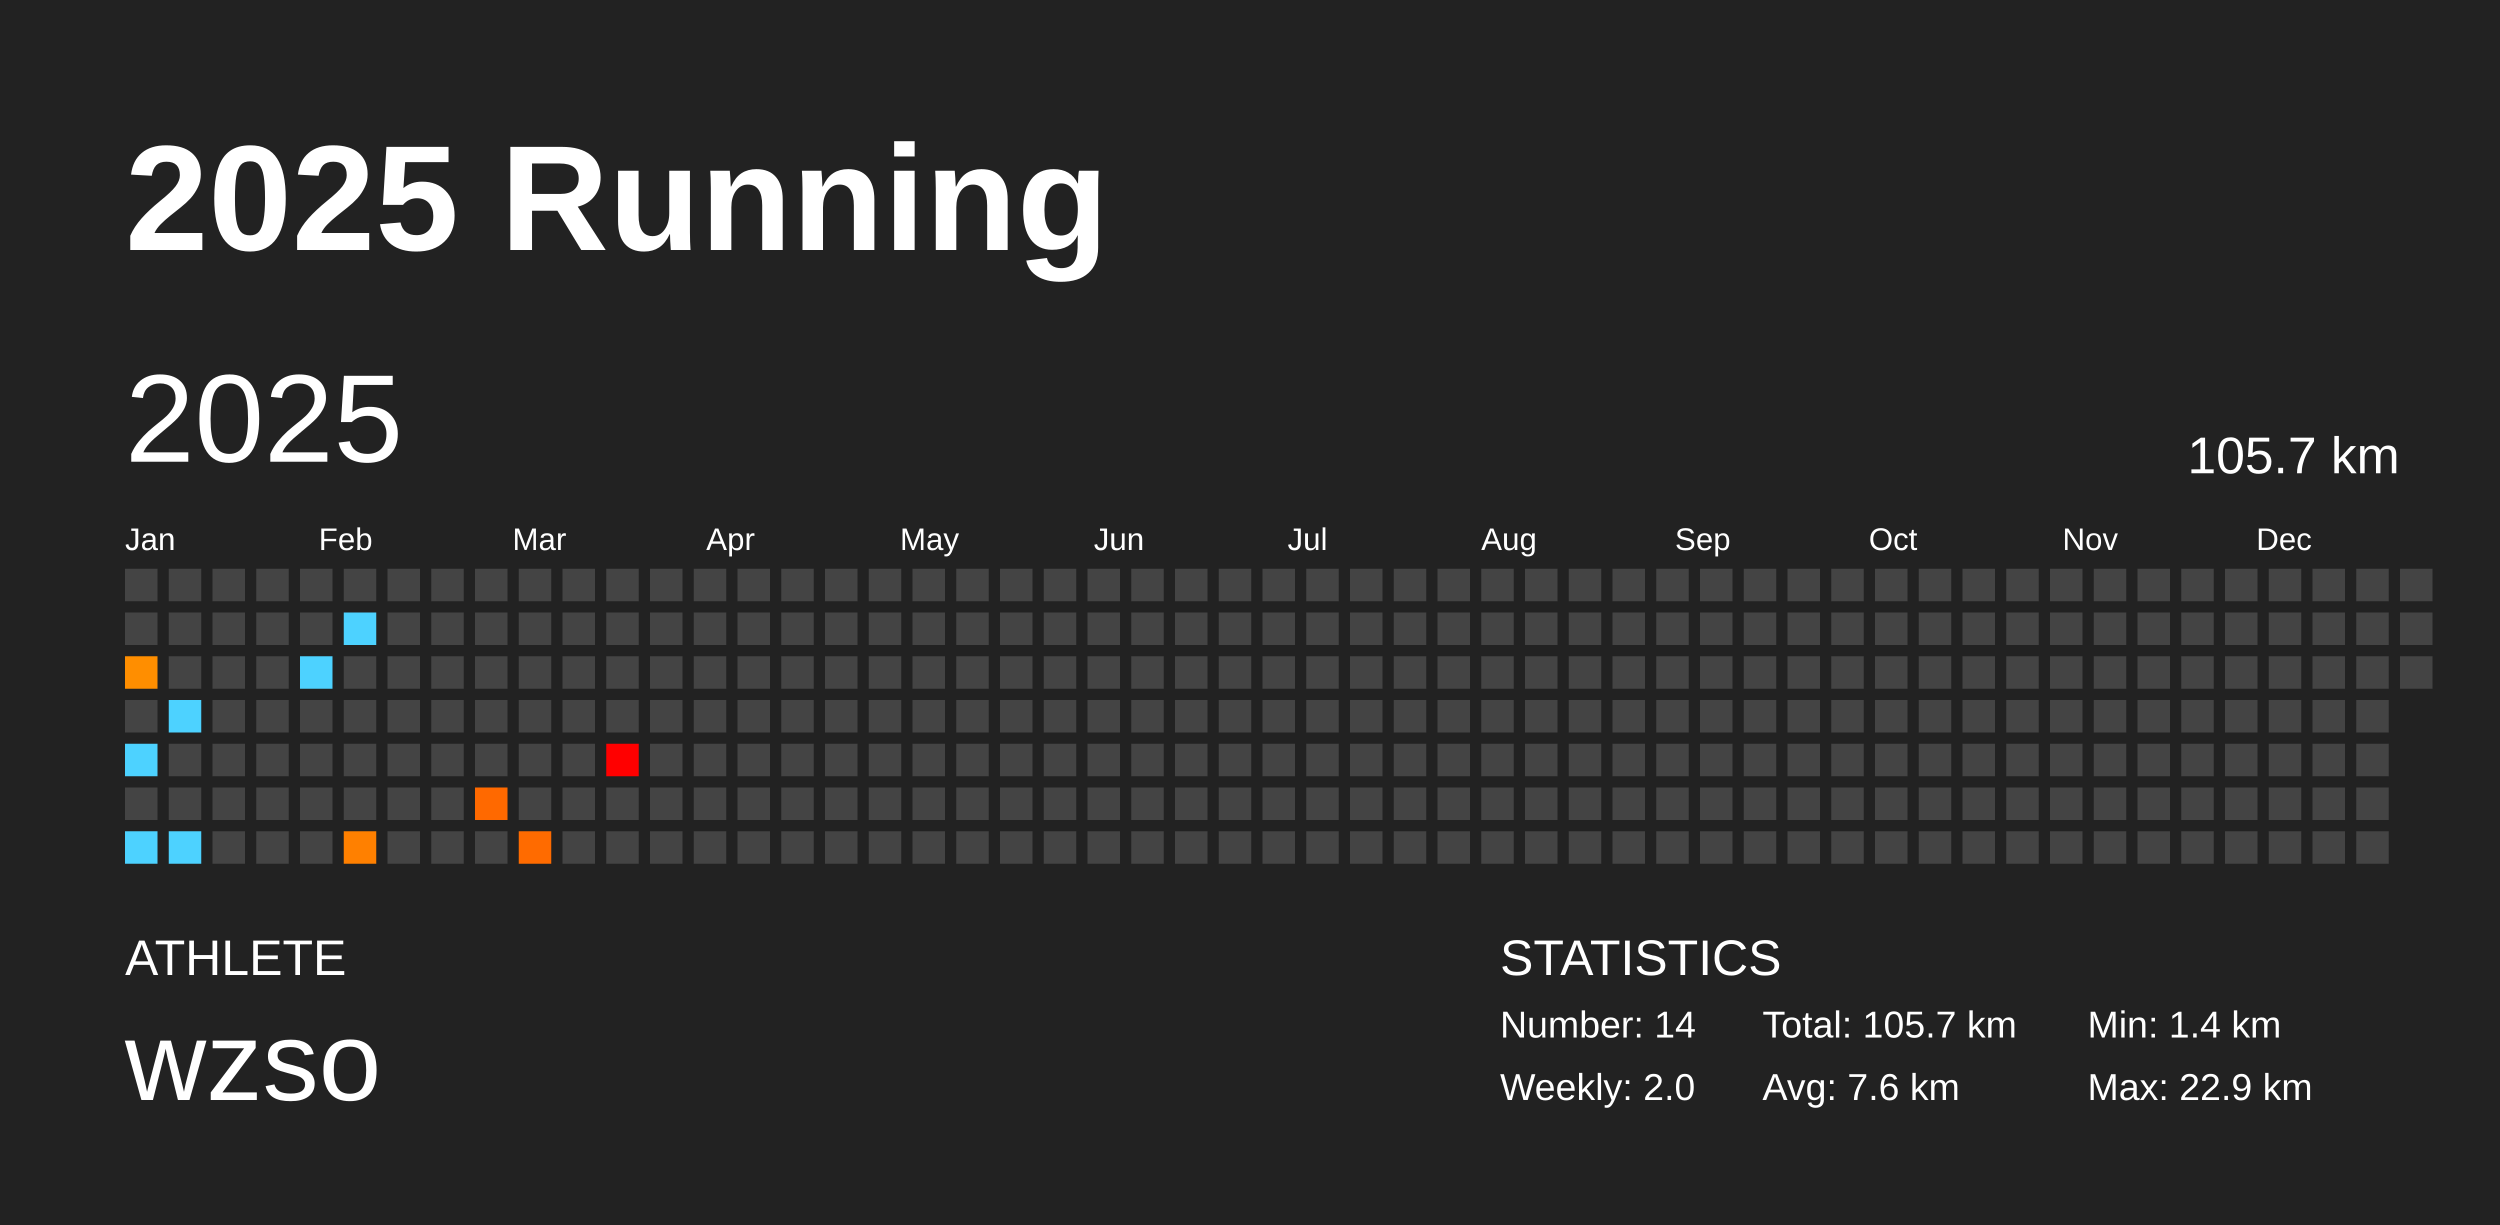
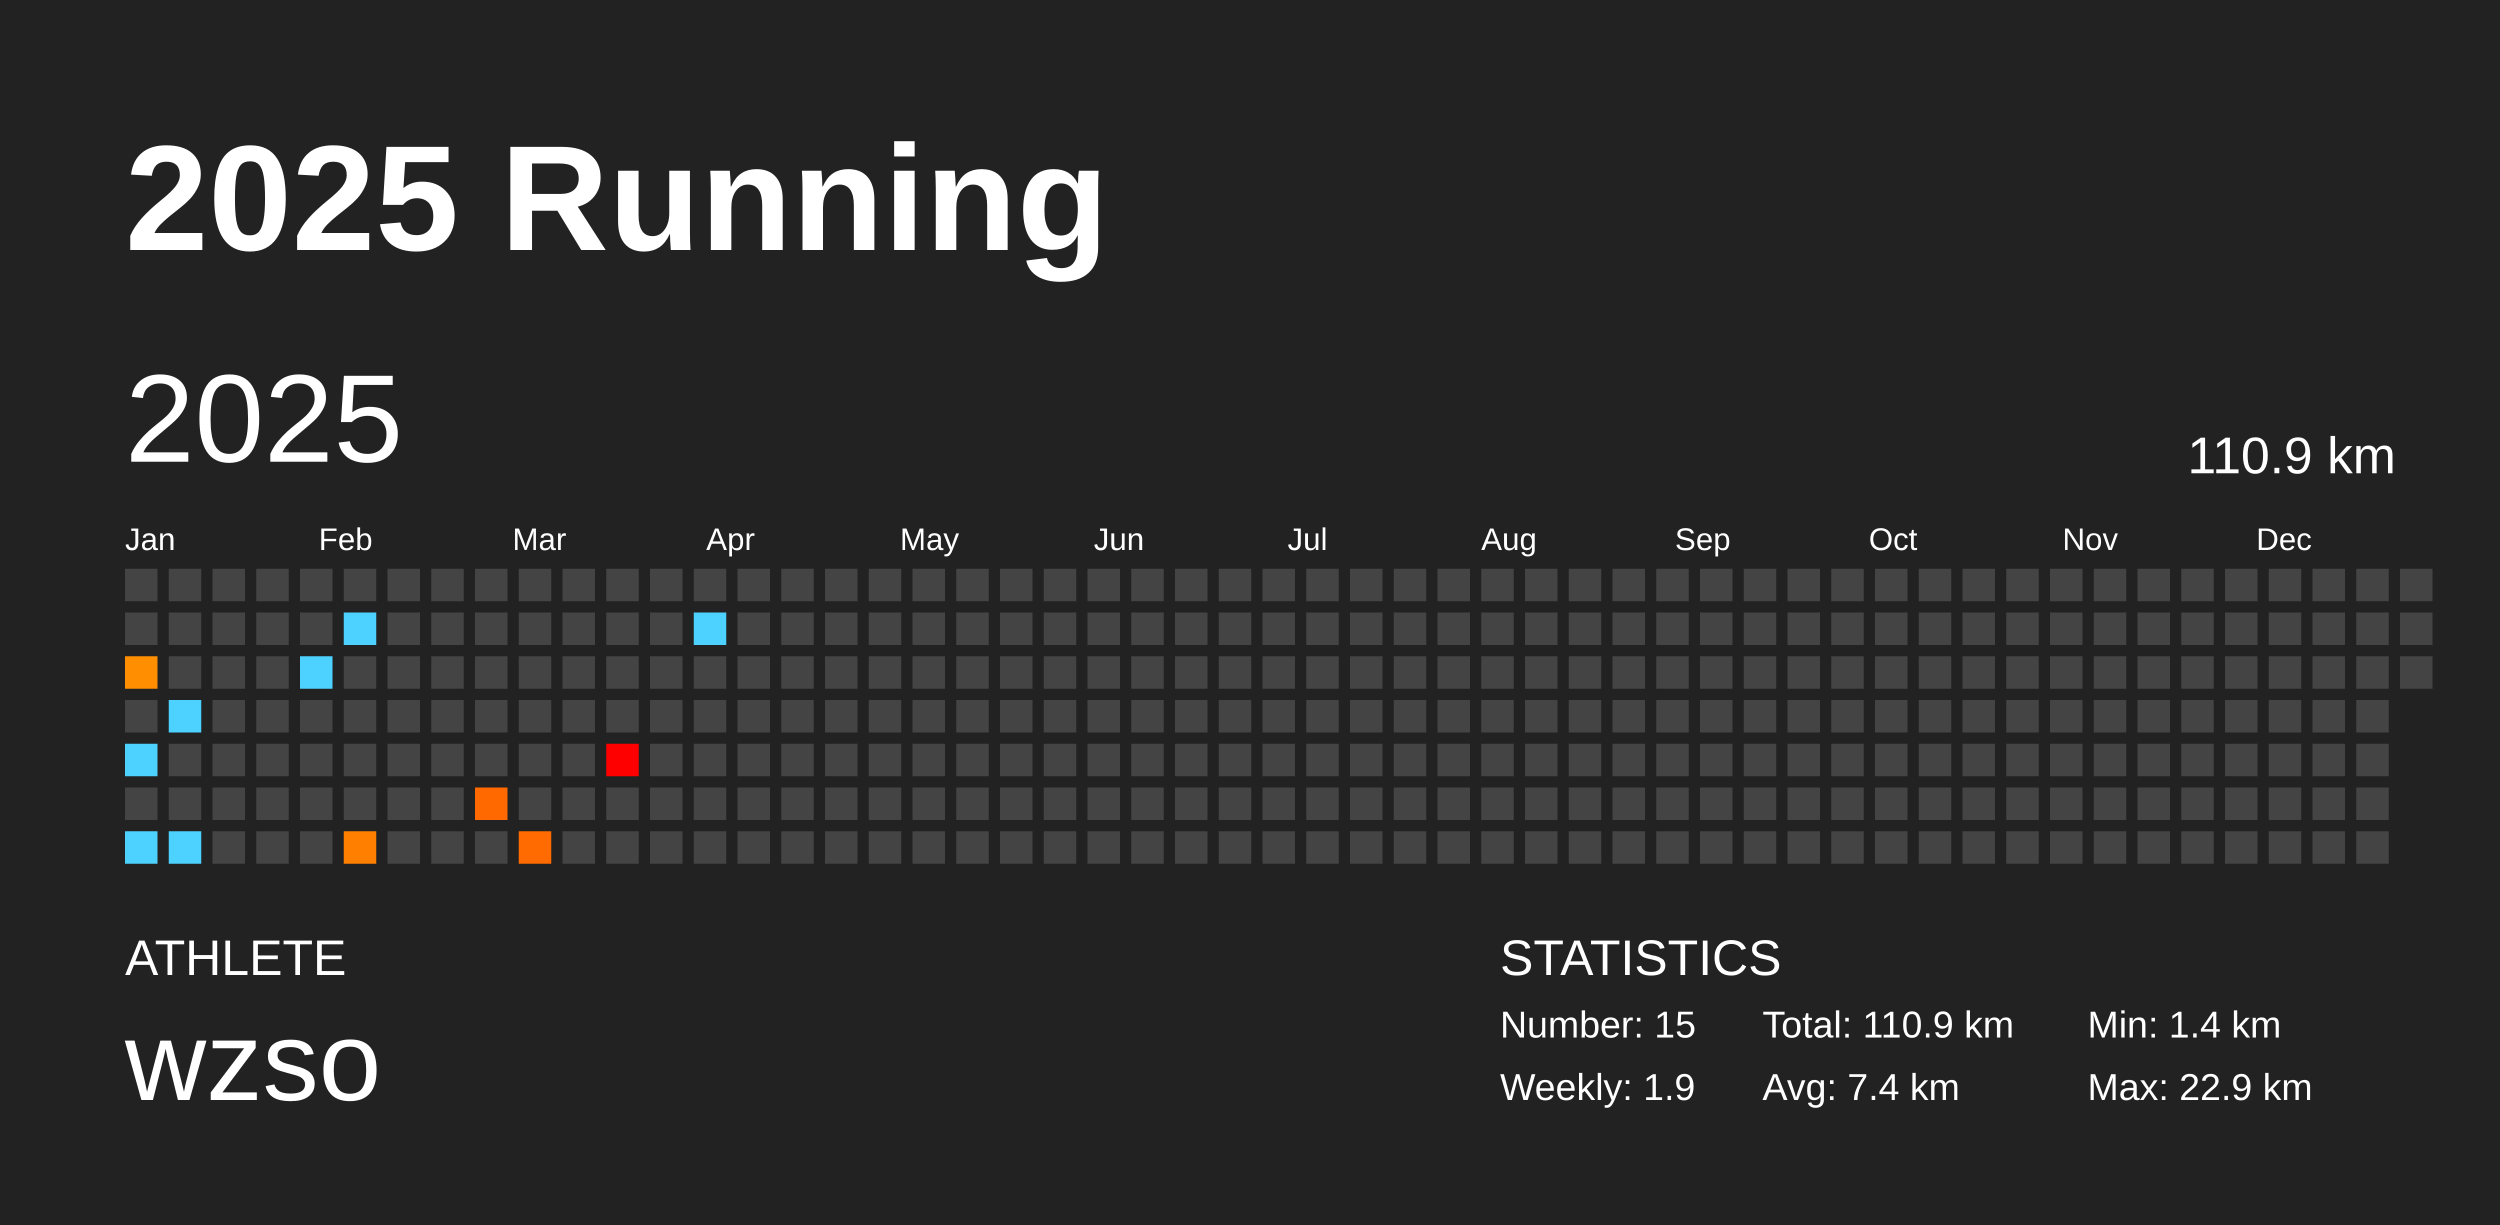
<svg xmlns="http://www.w3.org/2000/svg" baseProfile="full" height="98mm" version="1.1" viewBox="0,0,200,98" width="200mm">
  <defs />
  <rect fill="#222222" height="98" width="200" x="0" y="0" />
  <text fill="#FFFFFF" style="font-size:12px; font-family:Arial; font-weight:bold;" x="10" y="20">2025 Running</text>
  <text fill="#FFFFFF" style="font-size:4px; font-family:Arial" x="10" y="78">ATHLETE</text>
  <text fill="#FFFFFF" style="font-size:9px; font-family:Arial" x="10" y="88">wzso</text>
  <text fill="#FFFFFF" style="font-size:4px; font-family:Arial" x="120" y="78">STATISTICS</text>
-   <text fill="#FFFFFF" style="font-size:3px; font-family:Arial" x="120" y="83">Number: 14</text>
-   <text fill="#FFFFFF" style="font-size:3px; font-family:Arial" x="120" y="88">Weekly: 2.0</text>
-   <text fill="#FFFFFF" style="font-size:3px; font-family:Arial" x="141" y="83">Total: 105.7 km</text>
-   <text fill="#FFFFFF" style="font-size:3px; font-family:Arial" x="141" y="88">Avg: 7.6 km</text>
+   <text fill="#FFFFFF" style="font-size:3px; font-family:Arial" x="120" y="83">Number: 15</text>
+   <text fill="#FFFFFF" style="font-size:3px; font-family:Arial" x="120" y="88">Weekly: 1.9</text>
+   <text fill="#FFFFFF" style="font-size:3px; font-family:Arial" x="141" y="83">Total: 110.9 km</text>
+   <text fill="#FFFFFF" style="font-size:3px; font-family:Arial" x="141" y="88">Avg: 7.4 km</text>
  <text fill="#FFFFFF" style="font-size:3px; font-family:Arial" x="167" y="83">Min: 1.4 km</text>
  <text fill="#FFFFFF" style="font-size:3px; font-family:Arial" x="167" y="88">Max: 22.9 km</text>
  <text dominant-baseline="hanging" fill="#FFFFFF" style="font-size:10.0px; font-family:Arial;" x="10" y="30">2025</text>
-   <text dominant-baseline="hanging" fill="#FFFFFF" style="font-size:4.125px; font-family:Arial;" x="175" y="35">105.7 km</text>
+   <text dominant-baseline="hanging" fill="#FFFFFF" style="font-size:4.125px; font-family:Arial;" x="175" y="35">110.9 km</text>
  <text fill="#FFFFFF" style="font-size:2.5px; font-family:Arial" x="10.0" y="44">Jan</text>
  <text fill="#FFFFFF" style="font-size:2.5px; font-family:Arial" x="25.5" y="44">Feb</text>
  <text fill="#FFFFFF" style="font-size:2.5px; font-family:Arial" x="41.0" y="44">Mar</text>
  <text fill="#FFFFFF" style="font-size:2.5px; font-family:Arial" x="56.5" y="44">Apr</text>
  <text fill="#FFFFFF" style="font-size:2.5px; font-family:Arial" x="72.0" y="44">May</text>
  <text fill="#FFFFFF" style="font-size:2.5px; font-family:Arial" x="87.5" y="44">Jun</text>
  <text fill="#FFFFFF" style="font-size:2.5px; font-family:Arial" x="103.0" y="44">Jul</text>
  <text fill="#FFFFFF" style="font-size:2.5px; font-family:Arial" x="118.5" y="44">Aug</text>
  <text fill="#FFFFFF" style="font-size:2.5px; font-family:Arial" x="134.0" y="44">Sep</text>
  <text fill="#FFFFFF" style="font-size:2.5px; font-family:Arial" x="149.5" y="44">Oct</text>
  <text fill="#FFFFFF" style="font-size:2.5px; font-family:Arial" x="165.0" y="44">Nov</text>
  <text fill="#FFFFFF" style="font-size:2.5px; font-family:Arial" x="180.5" y="44">Dec</text>
  <rect fill="#444444" height="2.6" width="2.6" x="10.0" y="45.5" />
  <rect fill="#444444" height="2.6" width="2.6" x="10.0" y="49.0" />
  <rect fill="#ff8e00" height="2.6" width="2.6" x="10.0" y="52.5" />
  <rect fill="#444444" height="2.6" width="2.6" x="10.0" y="56.0" />
  <rect fill="#4dd2ff" height="2.6" width="2.6" x="10.0" y="59.5" />
  <rect fill="#444444" height="2.6" width="2.6" x="10.0" y="63.0" />
  <rect fill="#4dd2ff" height="2.6" width="2.6" x="10.0" y="66.5" />
  <rect fill="#444444" height="2.6" width="2.6" x="13.5" y="45.5" />
  <rect fill="#444444" height="2.6" width="2.6" x="13.5" y="49.0" />
  <rect fill="#444444" height="2.6" width="2.6" x="13.5" y="52.5" />
  <rect fill="#4dd2ff" height="2.6" width="2.6" x="13.5" y="56.0" />
  <rect fill="#444444" height="2.6" width="2.6" x="13.5" y="59.5" />
  <rect fill="#444444" height="2.6" width="2.6" x="13.5" y="63.0" />
  <rect fill="#4dd2ff" height="2.6" width="2.6" x="13.5" y="66.5" />
  <rect fill="#444444" height="2.6" width="2.6" x="17.0" y="45.5" />
  <rect fill="#444444" height="2.6" width="2.6" x="17.0" y="49.0" />
  <rect fill="#444444" height="2.6" width="2.6" x="17.0" y="52.5" />
  <rect fill="#444444" height="2.6" width="2.6" x="17.0" y="56.0" />
  <rect fill="#444444" height="2.6" width="2.6" x="17.0" y="59.5" />
  <rect fill="#444444" height="2.6" width="2.6" x="17.0" y="63.0" />
  <rect fill="#444444" height="2.6" width="2.6" x="17.0" y="66.5" />
  <rect fill="#444444" height="2.6" width="2.6" x="20.5" y="45.5" />
  <rect fill="#444444" height="2.6" width="2.6" x="20.5" y="49.0" />
  <rect fill="#444444" height="2.6" width="2.6" x="20.5" y="52.5" />
  <rect fill="#444444" height="2.6" width="2.6" x="20.5" y="56.0" />
  <rect fill="#444444" height="2.6" width="2.6" x="20.5" y="59.5" />
  <rect fill="#444444" height="2.6" width="2.6" x="20.5" y="63.0" />
  <rect fill="#444444" height="2.6" width="2.6" x="20.5" y="66.5" />
  <rect fill="#444444" height="2.6" width="2.6" x="24.0" y="45.5" />
  <rect fill="#444444" height="2.6" width="2.6" x="24.0" y="49.0" />
  <rect fill="#4dd2ff" height="2.6" width="2.6" x="24.0" y="52.5" />
  <rect fill="#444444" height="2.6" width="2.6" x="24.0" y="56.0" />
  <rect fill="#444444" height="2.6" width="2.6" x="24.0" y="59.5" />
  <rect fill="#444444" height="2.6" width="2.6" x="24.0" y="63.0" />
  <rect fill="#444444" height="2.6" width="2.6" x="24.0" y="66.5" />
  <rect fill="#444444" height="2.6" width="2.6" x="27.5" y="45.5" />
  <rect fill="#4dd2ff" height="2.6" width="2.6" x="27.5" y="49.0" />
  <rect fill="#444444" height="2.6" width="2.6" x="27.5" y="52.5" />
  <rect fill="#444444" height="2.6" width="2.6" x="27.5" y="56.0" />
  <rect fill="#444444" height="2.6" width="2.6" x="27.5" y="59.5" />
  <rect fill="#444444" height="2.6" width="2.6" x="27.5" y="63.0" />
  <rect fill="#ff8000" height="2.6" width="2.6" x="27.5" y="66.5" />
  <rect fill="#444444" height="2.6" width="2.6" x="31.0" y="45.5" />
  <rect fill="#444444" height="2.6" width="2.6" x="31.0" y="49.0" />
  <rect fill="#444444" height="2.6" width="2.6" x="31.0" y="52.5" />
  <rect fill="#444444" height="2.6" width="2.6" x="31.0" y="56.0" />
  <rect fill="#444444" height="2.6" width="2.6" x="31.0" y="59.5" />
  <rect fill="#444444" height="2.6" width="2.6" x="31.0" y="63.0" />
  <rect fill="#444444" height="2.6" width="2.6" x="31.0" y="66.5" />
  <rect fill="#444444" height="2.6" width="2.6" x="34.5" y="45.5" />
  <rect fill="#444444" height="2.6" width="2.6" x="34.5" y="49.0" />
  <rect fill="#444444" height="2.6" width="2.6" x="34.5" y="52.5" />
  <rect fill="#444444" height="2.6" width="2.6" x="34.5" y="56.0" />
  <rect fill="#444444" height="2.6" width="2.6" x="34.5" y="59.5" />
  <rect fill="#444444" height="2.6" width="2.6" x="34.5" y="63.0" />
  <rect fill="#444444" height="2.6" width="2.6" x="34.5" y="66.5" />
  <rect fill="#444444" height="2.6" width="2.6" x="38.0" y="45.5" />
  <rect fill="#444444" height="2.6" width="2.6" x="38.0" y="49.0" />
  <rect fill="#444444" height="2.6" width="2.6" x="38.0" y="52.5" />
  <rect fill="#444444" height="2.6" width="2.6" x="38.0" y="56.0" />
  <rect fill="#444444" height="2.6" width="2.6" x="38.0" y="59.5" />
  <rect fill="#ff6900" height="2.6" width="2.6" x="38.0" y="63.0" />
  <rect fill="#444444" height="2.6" width="2.6" x="38.0" y="66.5" />
  <rect fill="#444444" height="2.6" width="2.6" x="41.5" y="45.5" />
  <rect fill="#444444" height="2.6" width="2.6" x="41.5" y="49.0" />
  <rect fill="#444444" height="2.6" width="2.6" x="41.5" y="52.5" />
  <rect fill="#444444" height="2.6" width="2.6" x="41.5" y="56.0" />
  <rect fill="#444444" height="2.6" width="2.6" x="41.5" y="59.5" />
  <rect fill="#444444" height="2.6" width="2.6" x="41.5" y="63.0" />
  <rect fill="#ff6b00" height="2.6" width="2.6" x="41.5" y="66.5" />
  <rect fill="#444444" height="2.6" width="2.6" x="45.0" y="45.5" />
  <rect fill="#444444" height="2.6" width="2.6" x="45.0" y="49.0" />
  <rect fill="#444444" height="2.6" width="2.6" x="45.0" y="52.5" />
  <rect fill="#444444" height="2.6" width="2.6" x="45.0" y="56.0" />
  <rect fill="#444444" height="2.6" width="2.6" x="45.0" y="59.5" />
  <rect fill="#444444" height="2.6" width="2.6" x="45.0" y="63.0" />
  <rect fill="#444444" height="2.6" width="2.6" x="45.0" y="66.5" />
  <rect fill="#444444" height="2.6" width="2.6" x="48.5" y="45.5" />
  <rect fill="#444444" height="2.6" width="2.6" x="48.5" y="49.0" />
  <rect fill="#444444" height="2.6" width="2.6" x="48.5" y="52.5" />
  <rect fill="#444444" height="2.6" width="2.6" x="48.5" y="56.0" />
  <rect fill="red" height="2.6" width="2.6" x="48.5" y="59.5" />
  <rect fill="#444444" height="2.6" width="2.6" x="48.5" y="63.0" />
  <rect fill="#444444" height="2.6" width="2.6" x="48.5" y="66.5" />
  <rect fill="#444444" height="2.6" width="2.6" x="52.0" y="45.5" />
  <rect fill="#444444" height="2.6" width="2.6" x="52.0" y="49.0" />
  <rect fill="#444444" height="2.6" width="2.6" x="52.0" y="52.5" />
  <rect fill="#444444" height="2.6" width="2.6" x="52.0" y="56.0" />
  <rect fill="#444444" height="2.6" width="2.6" x="52.0" y="59.5" />
  <rect fill="#444444" height="2.6" width="2.6" x="52.0" y="63.0" />
  <rect fill="#444444" height="2.6" width="2.6" x="52.0" y="66.5" />
  <rect fill="#444444" height="2.6" width="2.6" x="55.5" y="45.5" />
-   <rect fill="#444444" height="2.6" width="2.6" x="55.5" y="49.0" />
+   <rect fill="#4dd2ff" height="2.6" width="2.6" x="55.5" y="49.0" />
  <rect fill="#444444" height="2.6" width="2.6" x="55.5" y="52.5" />
  <rect fill="#444444" height="2.6" width="2.6" x="55.5" y="56.0" />
  <rect fill="#444444" height="2.6" width="2.6" x="55.5" y="59.5" />
  <rect fill="#444444" height="2.6" width="2.6" x="55.5" y="63.0" />
  <rect fill="#444444" height="2.6" width="2.6" x="55.5" y="66.5" />
  <rect fill="#444444" height="2.6" width="2.6" x="59.0" y="45.5" />
  <rect fill="#444444" height="2.6" width="2.6" x="59.0" y="49.0" />
  <rect fill="#444444" height="2.6" width="2.6" x="59.0" y="52.5" />
  <rect fill="#444444" height="2.6" width="2.6" x="59.0" y="56.0" />
  <rect fill="#444444" height="2.6" width="2.6" x="59.0" y="59.5" />
  <rect fill="#444444" height="2.6" width="2.6" x="59.0" y="63.0" />
  <rect fill="#444444" height="2.6" width="2.6" x="59.0" y="66.5" />
  <rect fill="#444444" height="2.6" width="2.6" x="62.5" y="45.5" />
  <rect fill="#444444" height="2.6" width="2.6" x="62.5" y="49.0" />
  <rect fill="#444444" height="2.6" width="2.6" x="62.5" y="52.5" />
  <rect fill="#444444" height="2.6" width="2.6" x="62.5" y="56.0" />
  <rect fill="#444444" height="2.6" width="2.6" x="62.5" y="59.5" />
  <rect fill="#444444" height="2.6" width="2.6" x="62.5" y="63.0" />
  <rect fill="#444444" height="2.6" width="2.6" x="62.5" y="66.5" />
  <rect fill="#444444" height="2.6" width="2.6" x="66.0" y="45.5" />
  <rect fill="#444444" height="2.6" width="2.6" x="66.0" y="49.0" />
  <rect fill="#444444" height="2.6" width="2.6" x="66.0" y="52.5" />
  <rect fill="#444444" height="2.6" width="2.6" x="66.0" y="56.0" />
  <rect fill="#444444" height="2.6" width="2.6" x="66.0" y="59.5" />
  <rect fill="#444444" height="2.6" width="2.6" x="66.0" y="63.0" />
  <rect fill="#444444" height="2.6" width="2.6" x="66.0" y="66.5" />
  <rect fill="#444444" height="2.6" width="2.6" x="69.5" y="45.5" />
  <rect fill="#444444" height="2.6" width="2.6" x="69.5" y="49.0" />
  <rect fill="#444444" height="2.6" width="2.6" x="69.5" y="52.5" />
  <rect fill="#444444" height="2.6" width="2.6" x="69.5" y="56.0" />
  <rect fill="#444444" height="2.6" width="2.6" x="69.5" y="59.5" />
  <rect fill="#444444" height="2.6" width="2.6" x="69.5" y="63.0" />
  <rect fill="#444444" height="2.6" width="2.6" x="69.5" y="66.5" />
  <rect fill="#444444" height="2.6" width="2.6" x="73.0" y="45.5" />
  <rect fill="#444444" height="2.6" width="2.6" x="73.0" y="49.0" />
  <rect fill="#444444" height="2.6" width="2.6" x="73.0" y="52.5" />
  <rect fill="#444444" height="2.6" width="2.6" x="73.0" y="56.0" />
  <rect fill="#444444" height="2.6" width="2.6" x="73.0" y="59.5" />
  <rect fill="#444444" height="2.6" width="2.6" x="73.0" y="63.0" />
  <rect fill="#444444" height="2.6" width="2.6" x="73.0" y="66.5" />
  <rect fill="#444444" height="2.6" width="2.6" x="76.5" y="45.5" />
  <rect fill="#444444" height="2.6" width="2.6" x="76.5" y="49.0" />
  <rect fill="#444444" height="2.6" width="2.6" x="76.5" y="52.5" />
  <rect fill="#444444" height="2.6" width="2.6" x="76.5" y="56.0" />
  <rect fill="#444444" height="2.6" width="2.6" x="76.5" y="59.5" />
  <rect fill="#444444" height="2.6" width="2.6" x="76.5" y="63.0" />
  <rect fill="#444444" height="2.6" width="2.6" x="76.5" y="66.5" />
  <rect fill="#444444" height="2.6" width="2.6" x="80.0" y="45.5" />
  <rect fill="#444444" height="2.6" width="2.6" x="80.0" y="49.0" />
  <rect fill="#444444" height="2.6" width="2.6" x="80.0" y="52.5" />
  <rect fill="#444444" height="2.6" width="2.6" x="80.0" y="56.0" />
  <rect fill="#444444" height="2.6" width="2.6" x="80.0" y="59.5" />
  <rect fill="#444444" height="2.6" width="2.6" x="80.0" y="63.0" />
  <rect fill="#444444" height="2.6" width="2.6" x="80.0" y="66.5" />
  <rect fill="#444444" height="2.6" width="2.6" x="83.5" y="45.5" />
  <rect fill="#444444" height="2.6" width="2.6" x="83.5" y="49.0" />
  <rect fill="#444444" height="2.6" width="2.6" x="83.5" y="52.5" />
  <rect fill="#444444" height="2.6" width="2.6" x="83.5" y="56.0" />
  <rect fill="#444444" height="2.6" width="2.6" x="83.5" y="59.5" />
  <rect fill="#444444" height="2.6" width="2.6" x="83.5" y="63.0" />
  <rect fill="#444444" height="2.6" width="2.6" x="83.5" y="66.5" />
  <rect fill="#444444" height="2.6" width="2.6" x="87.0" y="45.5" />
  <rect fill="#444444" height="2.6" width="2.6" x="87.0" y="49.0" />
  <rect fill="#444444" height="2.6" width="2.6" x="87.0" y="52.5" />
  <rect fill="#444444" height="2.6" width="2.6" x="87.0" y="56.0" />
  <rect fill="#444444" height="2.6" width="2.6" x="87.0" y="59.5" />
  <rect fill="#444444" height="2.6" width="2.6" x="87.0" y="63.0" />
  <rect fill="#444444" height="2.6" width="2.6" x="87.0" y="66.5" />
  <rect fill="#444444" height="2.6" width="2.6" x="90.5" y="45.5" />
  <rect fill="#444444" height="2.6" width="2.6" x="90.5" y="49.0" />
  <rect fill="#444444" height="2.6" width="2.6" x="90.5" y="52.5" />
  <rect fill="#444444" height="2.6" width="2.6" x="90.5" y="56.0" />
  <rect fill="#444444" height="2.6" width="2.6" x="90.5" y="59.5" />
  <rect fill="#444444" height="2.6" width="2.6" x="90.5" y="63.0" />
  <rect fill="#444444" height="2.6" width="2.6" x="90.5" y="66.5" />
  <rect fill="#444444" height="2.6" width="2.6" x="94.0" y="45.5" />
  <rect fill="#444444" height="2.6" width="2.6" x="94.0" y="49.0" />
  <rect fill="#444444" height="2.6" width="2.6" x="94.0" y="52.5" />
  <rect fill="#444444" height="2.6" width="2.6" x="94.0" y="56.0" />
  <rect fill="#444444" height="2.6" width="2.6" x="94.0" y="59.5" />
  <rect fill="#444444" height="2.6" width="2.6" x="94.0" y="63.0" />
  <rect fill="#444444" height="2.6" width="2.6" x="94.0" y="66.5" />
  <rect fill="#444444" height="2.6" width="2.6" x="97.5" y="45.5" />
  <rect fill="#444444" height="2.6" width="2.6" x="97.5" y="49.0" />
  <rect fill="#444444" height="2.6" width="2.6" x="97.5" y="52.5" />
  <rect fill="#444444" height="2.6" width="2.6" x="97.5" y="56.0" />
  <rect fill="#444444" height="2.6" width="2.6" x="97.5" y="59.5" />
  <rect fill="#444444" height="2.6" width="2.6" x="97.5" y="63.0" />
  <rect fill="#444444" height="2.6" width="2.6" x="97.5" y="66.5" />
  <rect fill="#444444" height="2.6" width="2.6" x="101.0" y="45.5" />
  <rect fill="#444444" height="2.6" width="2.6" x="101.0" y="49.0" />
  <rect fill="#444444" height="2.6" width="2.6" x="101.0" y="52.5" />
  <rect fill="#444444" height="2.6" width="2.6" x="101.0" y="56.0" />
  <rect fill="#444444" height="2.6" width="2.6" x="101.0" y="59.5" />
  <rect fill="#444444" height="2.6" width="2.6" x="101.0" y="63.0" />
  <rect fill="#444444" height="2.6" width="2.6" x="101.0" y="66.5" />
  <rect fill="#444444" height="2.6" width="2.6" x="104.5" y="45.5" />
  <rect fill="#444444" height="2.6" width="2.6" x="104.5" y="49.0" />
  <rect fill="#444444" height="2.6" width="2.6" x="104.5" y="52.5" />
  <rect fill="#444444" height="2.6" width="2.6" x="104.5" y="56.0" />
  <rect fill="#444444" height="2.6" width="2.6" x="104.5" y="59.5" />
  <rect fill="#444444" height="2.6" width="2.6" x="104.5" y="63.0" />
  <rect fill="#444444" height="2.6" width="2.6" x="104.5" y="66.5" />
  <rect fill="#444444" height="2.6" width="2.6" x="108.0" y="45.5" />
  <rect fill="#444444" height="2.6" width="2.6" x="108.0" y="49.0" />
  <rect fill="#444444" height="2.6" width="2.6" x="108.0" y="52.5" />
  <rect fill="#444444" height="2.6" width="2.6" x="108.0" y="56.0" />
  <rect fill="#444444" height="2.6" width="2.6" x="108.0" y="59.5" />
  <rect fill="#444444" height="2.6" width="2.6" x="108.0" y="63.0" />
  <rect fill="#444444" height="2.6" width="2.6" x="108.0" y="66.5" />
  <rect fill="#444444" height="2.6" width="2.6" x="111.5" y="45.5" />
  <rect fill="#444444" height="2.6" width="2.6" x="111.5" y="49.0" />
  <rect fill="#444444" height="2.6" width="2.6" x="111.5" y="52.5" />
  <rect fill="#444444" height="2.6" width="2.6" x="111.5" y="56.0" />
  <rect fill="#444444" height="2.6" width="2.6" x="111.5" y="59.5" />
  <rect fill="#444444" height="2.6" width="2.6" x="111.5" y="63.0" />
  <rect fill="#444444" height="2.6" width="2.6" x="111.5" y="66.5" />
  <rect fill="#444444" height="2.6" width="2.6" x="115.0" y="45.5" />
  <rect fill="#444444" height="2.6" width="2.6" x="115.0" y="49.0" />
  <rect fill="#444444" height="2.6" width="2.6" x="115.0" y="52.5" />
  <rect fill="#444444" height="2.6" width="2.6" x="115.0" y="56.0" />
  <rect fill="#444444" height="2.6" width="2.6" x="115.0" y="59.5" />
  <rect fill="#444444" height="2.6" width="2.6" x="115.0" y="63.0" />
  <rect fill="#444444" height="2.6" width="2.6" x="115.0" y="66.5" />
  <rect fill="#444444" height="2.6" width="2.6" x="118.5" y="45.5" />
  <rect fill="#444444" height="2.6" width="2.6" x="118.5" y="49.0" />
  <rect fill="#444444" height="2.6" width="2.6" x="118.5" y="52.5" />
  <rect fill="#444444" height="2.6" width="2.6" x="118.5" y="56.0" />
  <rect fill="#444444" height="2.6" width="2.6" x="118.5" y="59.5" />
  <rect fill="#444444" height="2.6" width="2.6" x="118.5" y="63.0" />
  <rect fill="#444444" height="2.6" width="2.6" x="118.5" y="66.5" />
  <rect fill="#444444" height="2.6" width="2.6" x="122.0" y="45.5" />
  <rect fill="#444444" height="2.6" width="2.6" x="122.0" y="49.0" />
  <rect fill="#444444" height="2.6" width="2.6" x="122.0" y="52.5" />
  <rect fill="#444444" height="2.6" width="2.6" x="122.0" y="56.0" />
  <rect fill="#444444" height="2.6" width="2.6" x="122.0" y="59.5" />
  <rect fill="#444444" height="2.6" width="2.6" x="122.0" y="63.0" />
  <rect fill="#444444" height="2.6" width="2.6" x="122.0" y="66.5" />
  <rect fill="#444444" height="2.6" width="2.6" x="125.5" y="45.5" />
  <rect fill="#444444" height="2.6" width="2.6" x="125.5" y="49.0" />
  <rect fill="#444444" height="2.6" width="2.6" x="125.5" y="52.5" />
  <rect fill="#444444" height="2.6" width="2.6" x="125.5" y="56.0" />
  <rect fill="#444444" height="2.6" width="2.6" x="125.5" y="59.5" />
  <rect fill="#444444" height="2.6" width="2.6" x="125.5" y="63.0" />
  <rect fill="#444444" height="2.6" width="2.6" x="125.5" y="66.5" />
  <rect fill="#444444" height="2.6" width="2.6" x="129.0" y="45.5" />
  <rect fill="#444444" height="2.6" width="2.6" x="129.0" y="49.0" />
  <rect fill="#444444" height="2.6" width="2.6" x="129.0" y="52.5" />
  <rect fill="#444444" height="2.6" width="2.6" x="129.0" y="56.0" />
  <rect fill="#444444" height="2.6" width="2.6" x="129.0" y="59.5" />
  <rect fill="#444444" height="2.6" width="2.6" x="129.0" y="63.0" />
  <rect fill="#444444" height="2.6" width="2.6" x="129.0" y="66.5" />
  <rect fill="#444444" height="2.6" width="2.6" x="132.5" y="45.5" />
  <rect fill="#444444" height="2.6" width="2.6" x="132.5" y="49.0" />
  <rect fill="#444444" height="2.6" width="2.6" x="132.5" y="52.5" />
  <rect fill="#444444" height="2.6" width="2.6" x="132.5" y="56.0" />
  <rect fill="#444444" height="2.6" width="2.6" x="132.5" y="59.5" />
  <rect fill="#444444" height="2.6" width="2.6" x="132.5" y="63.0" />
  <rect fill="#444444" height="2.6" width="2.6" x="132.5" y="66.5" />
  <rect fill="#444444" height="2.6" width="2.6" x="136.0" y="45.5" />
  <rect fill="#444444" height="2.6" width="2.6" x="136.0" y="49.0" />
  <rect fill="#444444" height="2.6" width="2.6" x="136.0" y="52.5" />
  <rect fill="#444444" height="2.6" width="2.6" x="136.0" y="56.0" />
  <rect fill="#444444" height="2.6" width="2.6" x="136.0" y="59.5" />
  <rect fill="#444444" height="2.6" width="2.6" x="136.0" y="63.0" />
  <rect fill="#444444" height="2.6" width="2.6" x="136.0" y="66.5" />
  <rect fill="#444444" height="2.6" width="2.6" x="139.5" y="45.5" />
  <rect fill="#444444" height="2.6" width="2.6" x="139.5" y="49.0" />
  <rect fill="#444444" height="2.6" width="2.6" x="139.5" y="52.5" />
  <rect fill="#444444" height="2.6" width="2.6" x="139.5" y="56.0" />
  <rect fill="#444444" height="2.6" width="2.6" x="139.5" y="59.5" />
  <rect fill="#444444" height="2.6" width="2.6" x="139.5" y="63.0" />
  <rect fill="#444444" height="2.6" width="2.6" x="139.5" y="66.5" />
  <rect fill="#444444" height="2.6" width="2.6" x="143.0" y="45.5" />
  <rect fill="#444444" height="2.6" width="2.6" x="143.0" y="49.0" />
  <rect fill="#444444" height="2.6" width="2.6" x="143.0" y="52.5" />
  <rect fill="#444444" height="2.6" width="2.6" x="143.0" y="56.0" />
  <rect fill="#444444" height="2.6" width="2.6" x="143.0" y="59.5" />
  <rect fill="#444444" height="2.6" width="2.6" x="143.0" y="63.0" />
  <rect fill="#444444" height="2.6" width="2.6" x="143.0" y="66.5" />
  <rect fill="#444444" height="2.6" width="2.6" x="146.5" y="45.5" />
  <rect fill="#444444" height="2.6" width="2.6" x="146.5" y="49.0" />
  <rect fill="#444444" height="2.6" width="2.6" x="146.5" y="52.5" />
  <rect fill="#444444" height="2.6" width="2.6" x="146.5" y="56.0" />
  <rect fill="#444444" height="2.6" width="2.6" x="146.5" y="59.5" />
  <rect fill="#444444" height="2.6" width="2.6" x="146.5" y="63.0" />
  <rect fill="#444444" height="2.6" width="2.6" x="146.5" y="66.5" />
  <rect fill="#444444" height="2.6" width="2.6" x="150.0" y="45.5" />
  <rect fill="#444444" height="2.6" width="2.6" x="150.0" y="49.0" />
  <rect fill="#444444" height="2.6" width="2.6" x="150.0" y="52.5" />
  <rect fill="#444444" height="2.6" width="2.6" x="150.0" y="56.0" />
  <rect fill="#444444" height="2.6" width="2.6" x="150.0" y="59.5" />
  <rect fill="#444444" height="2.6" width="2.6" x="150.0" y="63.0" />
  <rect fill="#444444" height="2.6" width="2.6" x="150.0" y="66.5" />
  <rect fill="#444444" height="2.6" width="2.6" x="153.5" y="45.5" />
  <rect fill="#444444" height="2.6" width="2.6" x="153.5" y="49.0" />
  <rect fill="#444444" height="2.6" width="2.6" x="153.5" y="52.5" />
  <rect fill="#444444" height="2.6" width="2.6" x="153.5" y="56.0" />
  <rect fill="#444444" height="2.6" width="2.6" x="153.5" y="59.5" />
  <rect fill="#444444" height="2.6" width="2.6" x="153.5" y="63.0" />
  <rect fill="#444444" height="2.6" width="2.6" x="153.5" y="66.5" />
  <rect fill="#444444" height="2.6" width="2.6" x="157.0" y="45.5" />
  <rect fill="#444444" height="2.6" width="2.6" x="157.0" y="49.0" />
  <rect fill="#444444" height="2.6" width="2.6" x="157.0" y="52.5" />
  <rect fill="#444444" height="2.6" width="2.6" x="157.0" y="56.0" />
  <rect fill="#444444" height="2.6" width="2.6" x="157.0" y="59.5" />
  <rect fill="#444444" height="2.6" width="2.6" x="157.0" y="63.0" />
  <rect fill="#444444" height="2.6" width="2.6" x="157.0" y="66.5" />
  <rect fill="#444444" height="2.6" width="2.6" x="160.5" y="45.5" />
  <rect fill="#444444" height="2.6" width="2.6" x="160.5" y="49.0" />
  <rect fill="#444444" height="2.6" width="2.6" x="160.5" y="52.5" />
  <rect fill="#444444" height="2.6" width="2.6" x="160.5" y="56.0" />
  <rect fill="#444444" height="2.6" width="2.6" x="160.5" y="59.5" />
  <rect fill="#444444" height="2.6" width="2.6" x="160.5" y="63.0" />
  <rect fill="#444444" height="2.6" width="2.6" x="160.5" y="66.5" />
  <rect fill="#444444" height="2.6" width="2.6" x="164.0" y="45.5" />
  <rect fill="#444444" height="2.6" width="2.6" x="164.0" y="49.0" />
  <rect fill="#444444" height="2.6" width="2.6" x="164.0" y="52.5" />
  <rect fill="#444444" height="2.6" width="2.6" x="164.0" y="56.0" />
  <rect fill="#444444" height="2.6" width="2.6" x="164.0" y="59.5" />
  <rect fill="#444444" height="2.6" width="2.6" x="164.0" y="63.0" />
  <rect fill="#444444" height="2.6" width="2.6" x="164.0" y="66.5" />
  <rect fill="#444444" height="2.6" width="2.6" x="167.5" y="45.5" />
  <rect fill="#444444" height="2.6" width="2.6" x="167.5" y="49.0" />
  <rect fill="#444444" height="2.6" width="2.6" x="167.5" y="52.5" />
  <rect fill="#444444" height="2.6" width="2.6" x="167.5" y="56.0" />
  <rect fill="#444444" height="2.6" width="2.6" x="167.5" y="59.5" />
  <rect fill="#444444" height="2.6" width="2.6" x="167.5" y="63.0" />
  <rect fill="#444444" height="2.6" width="2.6" x="167.5" y="66.5" />
  <rect fill="#444444" height="2.6" width="2.6" x="171.0" y="45.5" />
  <rect fill="#444444" height="2.6" width="2.6" x="171.0" y="49.0" />
  <rect fill="#444444" height="2.6" width="2.6" x="171.0" y="52.5" />
  <rect fill="#444444" height="2.6" width="2.6" x="171.0" y="56.0" />
  <rect fill="#444444" height="2.6" width="2.6" x="171.0" y="59.5" />
  <rect fill="#444444" height="2.6" width="2.6" x="171.0" y="63.0" />
  <rect fill="#444444" height="2.6" width="2.6" x="171.0" y="66.5" />
  <rect fill="#444444" height="2.6" width="2.6" x="174.5" y="45.5" />
  <rect fill="#444444" height="2.6" width="2.6" x="174.5" y="49.0" />
  <rect fill="#444444" height="2.6" width="2.6" x="174.5" y="52.5" />
  <rect fill="#444444" height="2.6" width="2.6" x="174.5" y="56.0" />
  <rect fill="#444444" height="2.6" width="2.6" x="174.5" y="59.5" />
  <rect fill="#444444" height="2.6" width="2.6" x="174.5" y="63.0" />
  <rect fill="#444444" height="2.6" width="2.6" x="174.5" y="66.5" />
  <rect fill="#444444" height="2.6" width="2.6" x="178.0" y="45.5" />
  <rect fill="#444444" height="2.6" width="2.6" x="178.0" y="49.0" />
  <rect fill="#444444" height="2.6" width="2.6" x="178.0" y="52.5" />
  <rect fill="#444444" height="2.6" width="2.6" x="178.0" y="56.0" />
  <rect fill="#444444" height="2.6" width="2.6" x="178.0" y="59.5" />
  <rect fill="#444444" height="2.6" width="2.6" x="178.0" y="63.0" />
  <rect fill="#444444" height="2.6" width="2.6" x="178.0" y="66.5" />
  <rect fill="#444444" height="2.6" width="2.6" x="181.5" y="45.5" />
  <rect fill="#444444" height="2.6" width="2.6" x="181.5" y="49.0" />
  <rect fill="#444444" height="2.6" width="2.6" x="181.5" y="52.5" />
  <rect fill="#444444" height="2.6" width="2.6" x="181.5" y="56.0" />
  <rect fill="#444444" height="2.6" width="2.6" x="181.5" y="59.5" />
  <rect fill="#444444" height="2.6" width="2.6" x="181.5" y="63.0" />
  <rect fill="#444444" height="2.6" width="2.6" x="181.5" y="66.5" />
  <rect fill="#444444" height="2.6" width="2.6" x="185.0" y="45.5" />
  <rect fill="#444444" height="2.6" width="2.6" x="185.0" y="49.0" />
  <rect fill="#444444" height="2.6" width="2.6" x="185.0" y="52.5" />
  <rect fill="#444444" height="2.6" width="2.6" x="185.0" y="56.0" />
  <rect fill="#444444" height="2.6" width="2.6" x="185.0" y="59.5" />
  <rect fill="#444444" height="2.6" width="2.6" x="185.0" y="63.0" />
  <rect fill="#444444" height="2.6" width="2.6" x="185.0" y="66.5" />
  <rect fill="#444444" height="2.6" width="2.6" x="188.5" y="45.5" />
  <rect fill="#444444" height="2.6" width="2.6" x="188.5" y="49.0" />
  <rect fill="#444444" height="2.6" width="2.6" x="188.5" y="52.5" />
  <rect fill="#444444" height="2.6" width="2.6" x="188.5" y="56.0" />
  <rect fill="#444444" height="2.6" width="2.6" x="188.5" y="59.5" />
  <rect fill="#444444" height="2.6" width="2.6" x="188.5" y="63.0" />
  <rect fill="#444444" height="2.6" width="2.6" x="188.5" y="66.5" />
  <rect fill="#444444" height="2.6" width="2.6" x="192.0" y="45.5" />
  <rect fill="#444444" height="2.6" width="2.6" x="192.0" y="49.0" />
  <rect fill="#444444" height="2.6" width="2.6" x="192.0" y="52.5" />
</svg>
